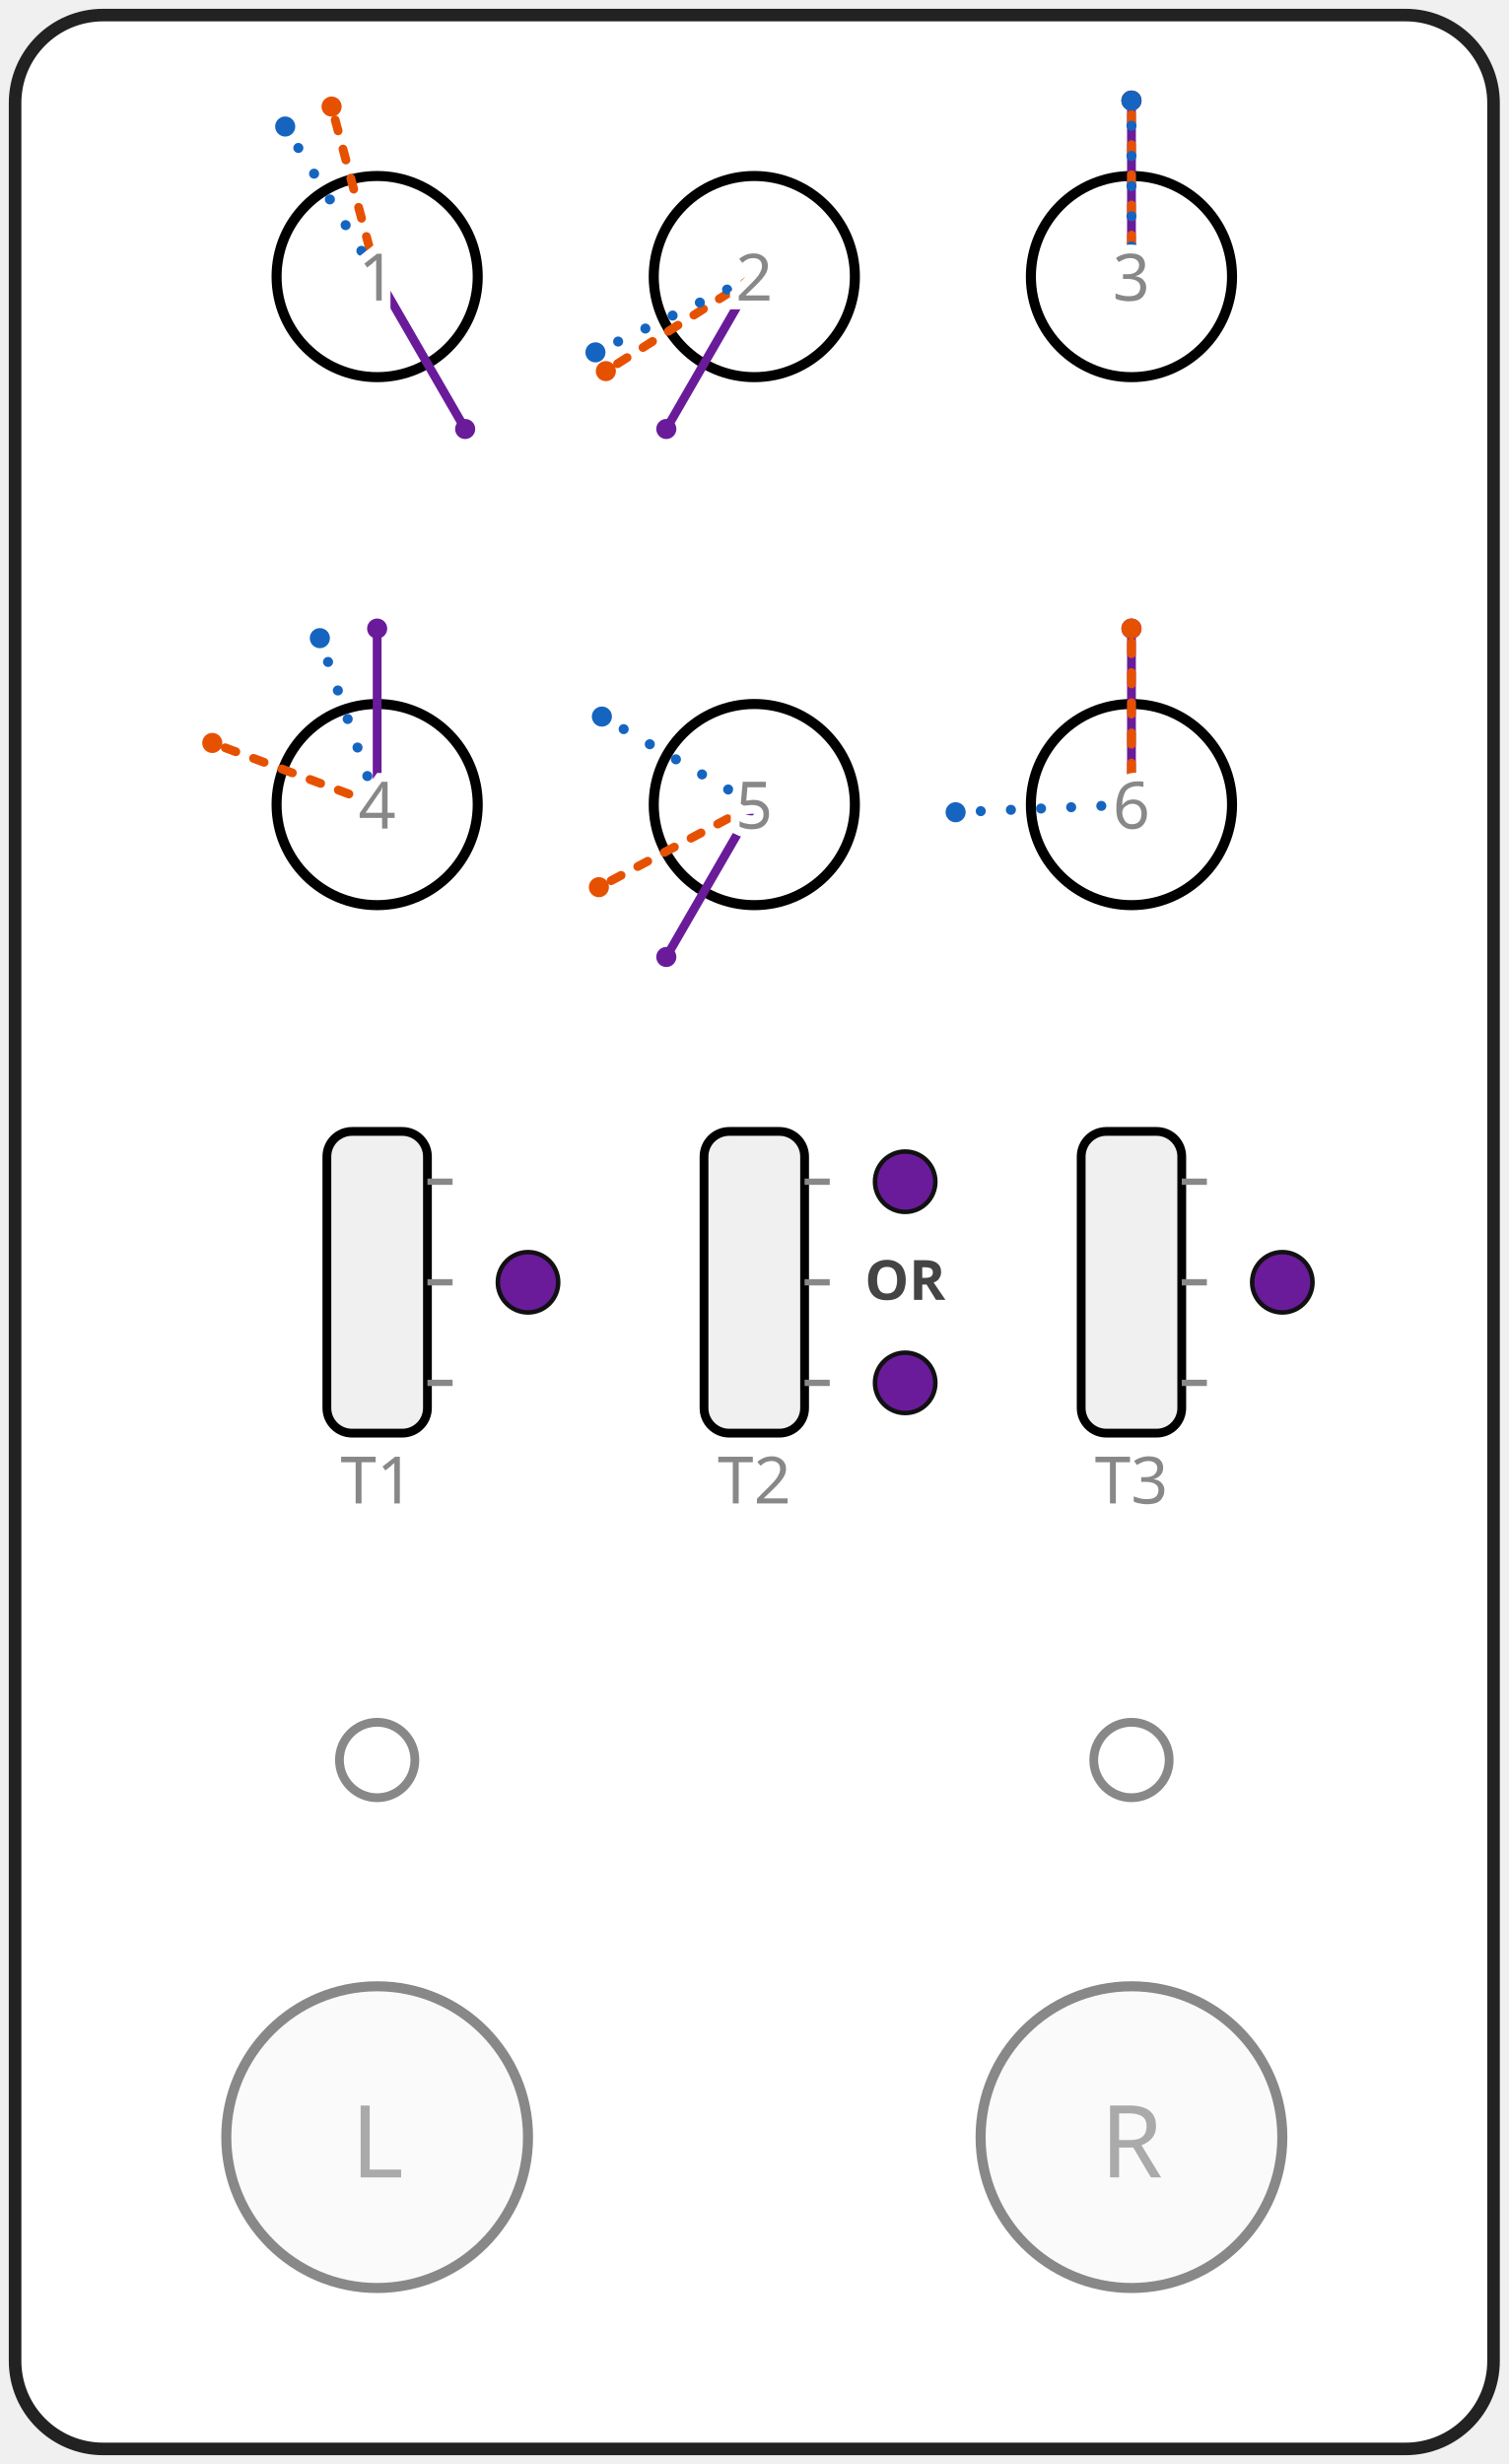
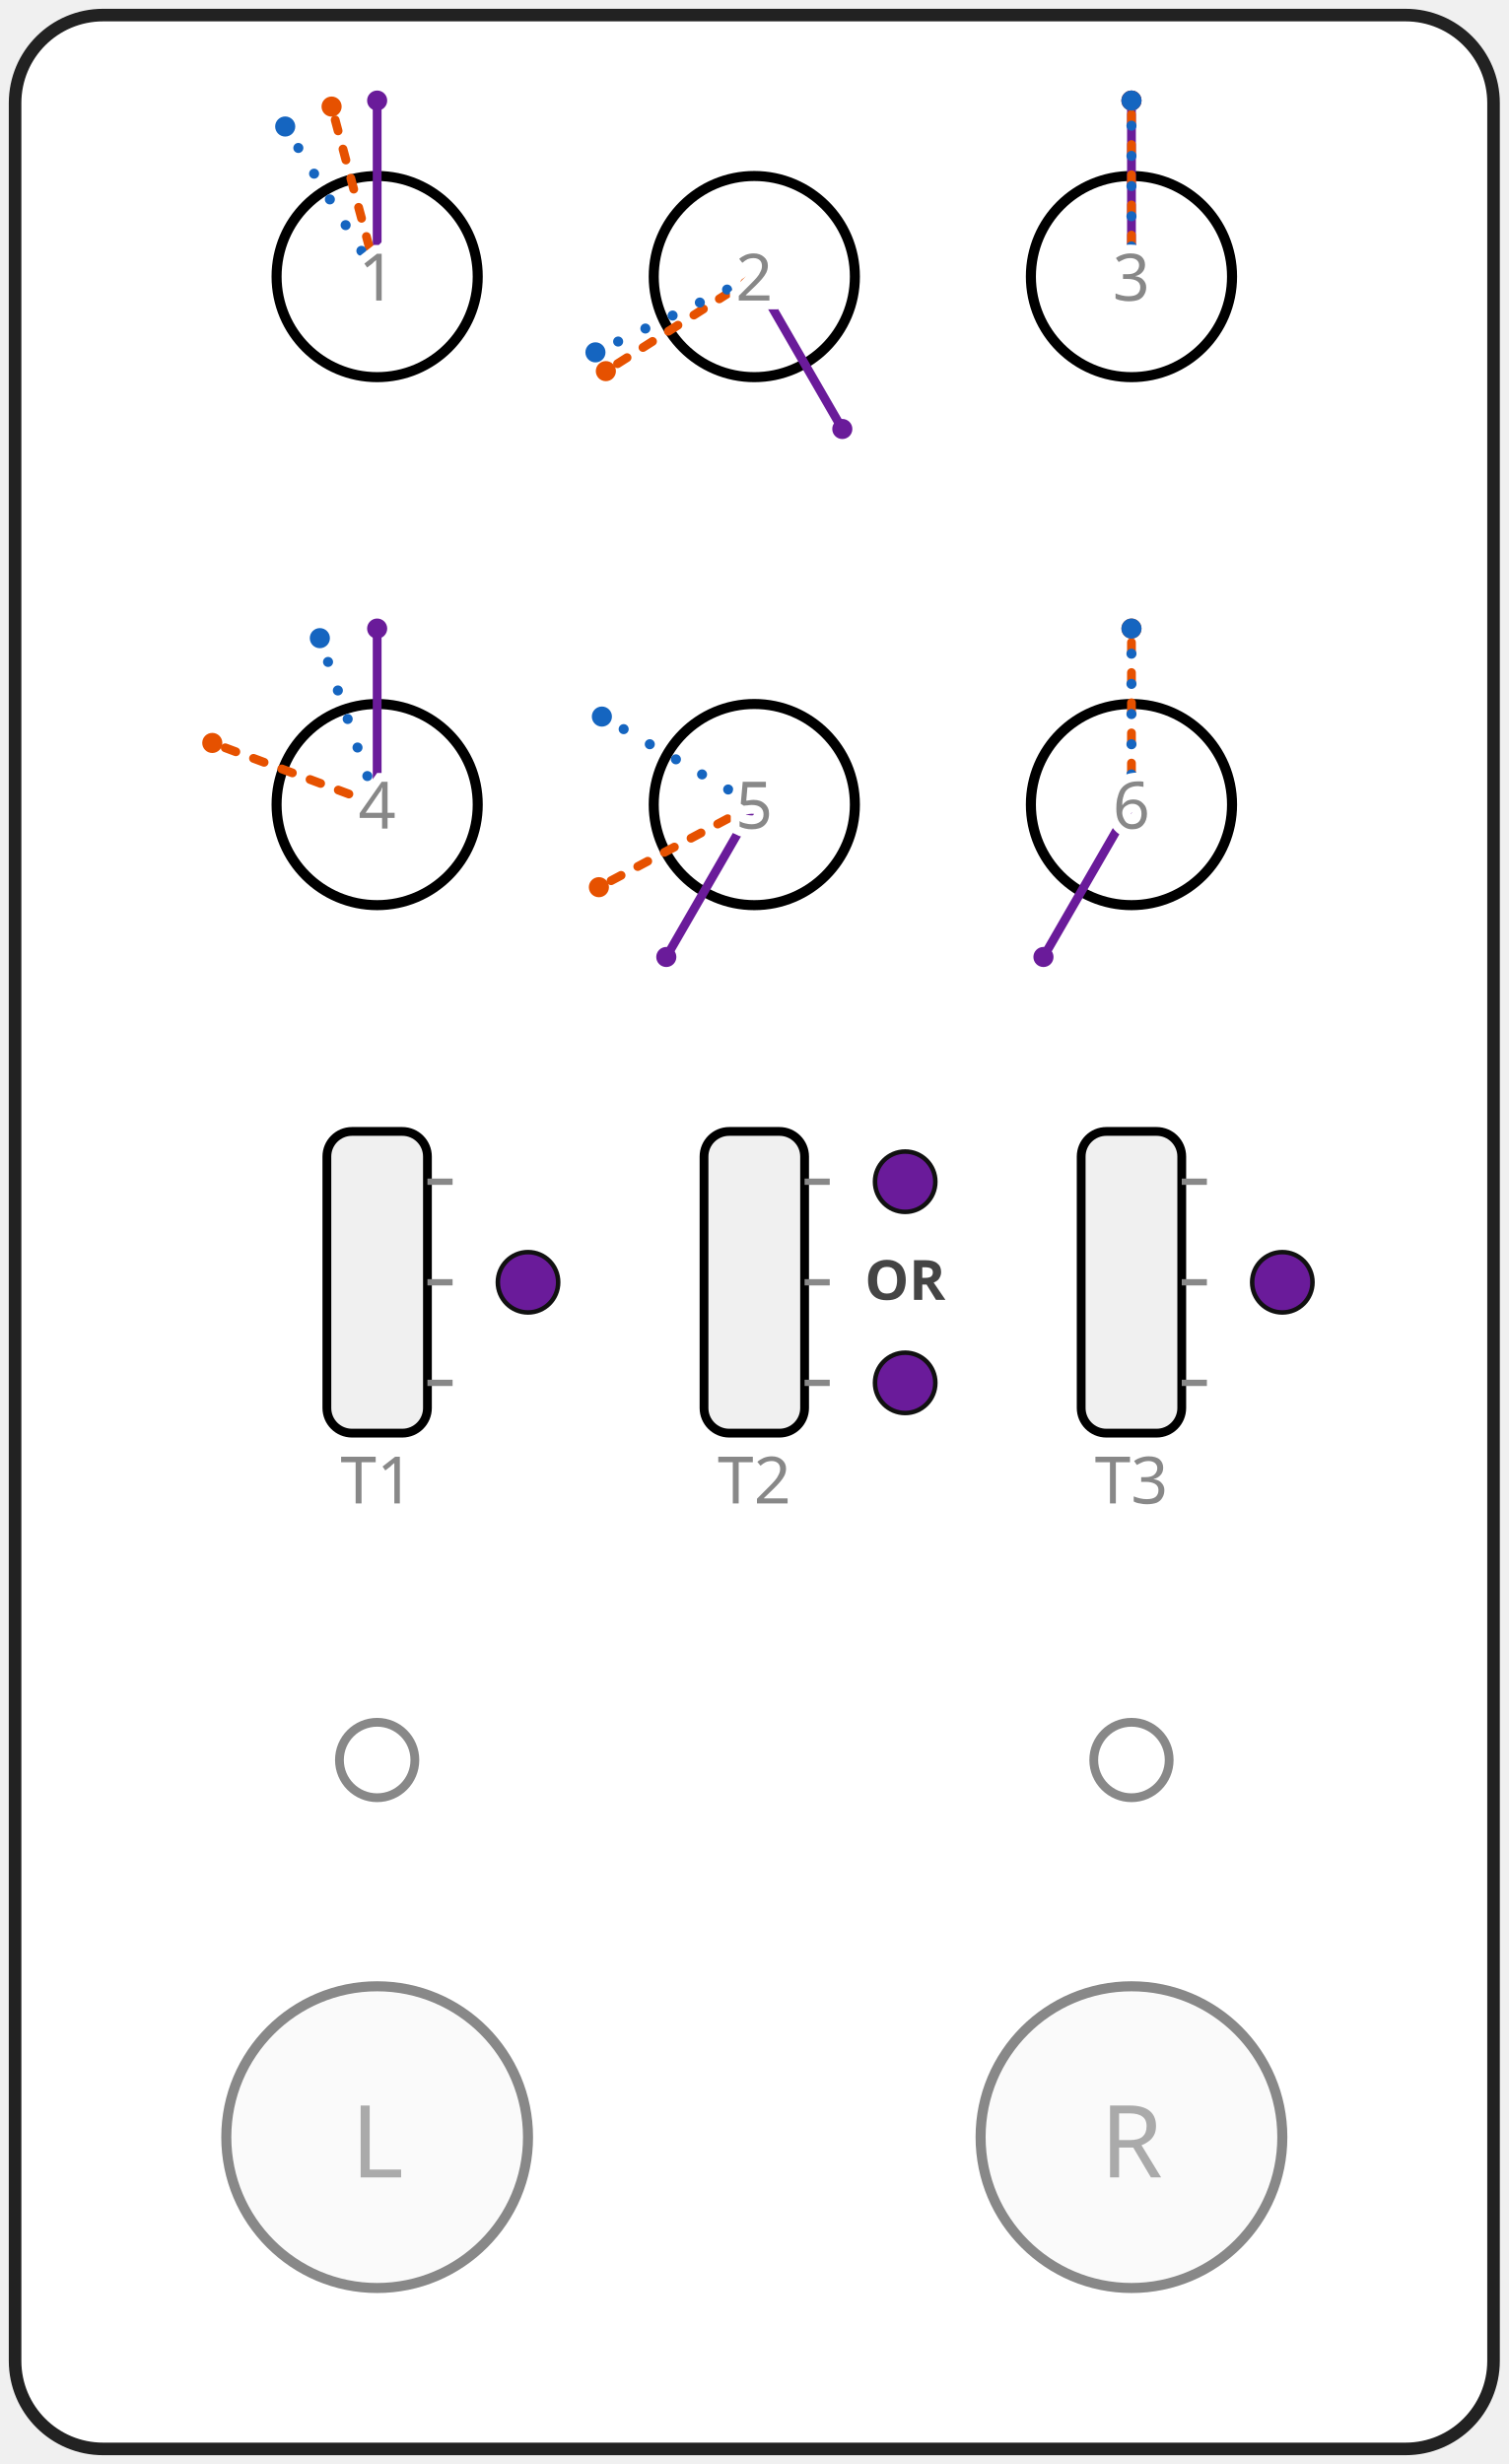
<svg xmlns="http://www.w3.org/2000/svg" viewBox="0 0 60 98" width="60mm" height="98mm">
  <style>text.kn{font-family:sans-serif;font-size:2.6px;text-anchor:middle;fill:#888;stroke:#fff;stroke-width:0.7;paint-order:stroke fill}text.fs{font-family:sans-serif;font-size:4px;text-anchor:middle;fill:#aaa}text.orlab{font-family:sans-serif;font-size:2.2px;font-weight:bold;text-anchor:middle;fill:#444}</style>
  <rect x="0.6" y="0.6" width="58.8" height="96.8" rx="3.5" fill="#fff" stroke="#222" stroke-width="0.5" />
  <g>
    <circle cx="15" cy="11" r="4" fill="#fff" stroke="#000" stroke-width="0.4" />
  </g>
-   <line x1="15" y1="11" x2="18.500" y2="17.062" stroke="#6A1B9A" stroke-width="0.35" stroke-linecap="round" />
-   <circle cx="18.500" cy="17.062" r="0.4" fill="#6A1B9A" />
+   <line x1="15" y1="11" x2="15.000" y2="4.000" stroke="#6A1B9A" stroke-width="0.35" stroke-linecap="round" />
+   <circle cx="15.000" cy="4.000" r="0.4" fill="#6A1B9A" />
  <line x1="15" y1="11" x2="13.188" y2="4.239" stroke="#E65100" stroke-width="0.35" stroke-linecap="round" stroke-dasharray="0.45 0.75" />
  <circle cx="13.188" cy="4.239" r="0.4" fill="#E65100" />
  <line x1="15" y1="11" x2="11.343" y2="5.032" stroke="#1565C0" stroke-width="0.40" stroke-linecap="round" stroke-dasharray="0 1.2" />
  <circle cx="11.343" cy="5.032" r="0.4" fill="#1565C0" />
  <text x="15" y="11.95" class="kn">1</text>
  <g>
    <circle cx="30" cy="11" r="4" fill="#fff" stroke="#000" stroke-width="0.4" />
  </g>
-   <line x1="30" y1="11" x2="26.500" y2="17.062" stroke="#6A1B9A" stroke-width="0.35" stroke-linecap="round" />
-   <circle cx="26.500" cy="17.062" r="0.4" fill="#6A1B9A" />
+   <line x1="30" y1="11" x2="33.500" y2="17.062" stroke="#6A1B9A" stroke-width="0.35" stroke-linecap="round" />
+   <circle cx="33.500" cy="17.062" r="0.4" fill="#6A1B9A" />
  <line x1="30" y1="11" x2="24.096" y2="14.761" stroke="#E65100" stroke-width="0.35" stroke-linecap="round" stroke-dasharray="0.45 0.75" />
  <circle cx="24.096" cy="14.761" r="0.4" fill="#E65100" />
  <line x1="30" y1="11" x2="23.682" y2="14.014" stroke="#1565C0" stroke-width="0.40" stroke-linecap="round" stroke-dasharray="0 1.2" />
  <circle cx="23.682" cy="14.014" r="0.4" fill="#1565C0" />
  <text x="30" y="11.95" class="kn">2</text>
  <g>
    <circle cx="45" cy="11" r="4" fill="#fff" stroke="#000" stroke-width="0.4" />
  </g>
  <line x1="45" y1="11" x2="45.000" y2="4.000" stroke="#6A1B9A" stroke-width="0.35" stroke-linecap="round" />
  <circle cx="45.000" cy="4.000" r="0.4" fill="#6A1B9A" />
  <line x1="45" y1="11" x2="45.000" y2="4.000" stroke="#E65100" stroke-width="0.35" stroke-linecap="round" stroke-dasharray="0.45 0.75" />
  <circle cx="45.000" cy="4.000" r="0.4" fill="#E65100" />
  <line x1="45" y1="11" x2="45.000" y2="4.000" stroke="#1565C0" stroke-width="0.40" stroke-linecap="round" stroke-dasharray="0 1.2" />
  <circle cx="45.000" cy="4.000" r="0.4" fill="#1565C0" />
  <text x="45" y="11.95" class="kn">3</text>
  <g>
    <circle cx="15" cy="32" r="4" fill="#fff" stroke="#000" stroke-width="0.4" />
  </g>
  <line x1="15" y1="32" x2="15.000" y2="25.000" stroke="#6A1B9A" stroke-width="0.35" stroke-linecap="round" />
  <circle cx="15.000" cy="25.000" r="0.4" fill="#6A1B9A" />
  <line x1="15" y1="32" x2="8.443" y2="29.549" stroke="#E65100" stroke-width="0.35" stroke-linecap="round" stroke-dasharray="0.45 0.75" />
  <circle cx="8.443" cy="29.549" r="0.4" fill="#E65100" />
  <line x1="15" y1="32" x2="12.721" y2="25.381" stroke="#1565C0" stroke-width="0.40" stroke-linecap="round" stroke-dasharray="0 1.2" />
  <circle cx="12.721" cy="25.381" r="0.4" fill="#1565C0" />
  <text x="15" y="32.95" class="kn">4</text>
  <g>
    <circle cx="30" cy="32" r="4" fill="#fff" stroke="#000" stroke-width="0.4" />
  </g>
  <line x1="30" y1="32" x2="26.500" y2="38.062" stroke="#6A1B9A" stroke-width="0.35" stroke-linecap="round" />
  <circle cx="26.500" cy="38.062" r="0.4" fill="#6A1B9A" />
  <line x1="30" y1="32" x2="23.819" y2="35.286" stroke="#E65100" stroke-width="0.35" stroke-linecap="round" stroke-dasharray="0.45 0.75" />
  <circle cx="23.819" cy="35.286" r="0.4" fill="#E65100" />
  <line x1="30" y1="32" x2="23.938" y2="28.500" stroke="#1565C0" stroke-width="0.40" stroke-linecap="round" stroke-dasharray="0 1.2" />
  <circle cx="23.938" cy="28.500" r="0.4" fill="#1565C0" />
  <text x="30" y="32.95" class="kn">5</text>
  <g>
    <circle cx="45" cy="32" r="4" fill="#fff" stroke="#000" stroke-width="0.4" />
  </g>
-   <line x1="45" y1="32" x2="45.000" y2="25.000" stroke="#6A1B9A" stroke-width="0.35" stroke-linecap="round" />
-   <circle cx="45.000" cy="25.000" r="0.4" fill="#6A1B9A" />
+   <line x1="45" y1="32" x2="41.500" y2="38.062" stroke="#6A1B9A" stroke-width="0.35" stroke-linecap="round" />
+   <circle cx="41.500" cy="38.062" r="0.4" fill="#6A1B9A" />
  <line x1="45" y1="32" x2="45.000" y2="25.000" stroke="#E65100" stroke-width="0.35" stroke-linecap="round" stroke-dasharray="0.45 0.75" />
  <circle cx="45.000" cy="25.000" r="0.4" fill="#E65100" />
-   <line x1="45" y1="32" x2="38.007" y2="32.305" stroke="#1565C0" stroke-width="0.40" stroke-linecap="round" stroke-dasharray="0 1.2" />
-   <circle cx="38.007" cy="32.305" r="0.4" fill="#1565C0" />
+   <line x1="45" y1="32" x2="45.000" y2="25.000" stroke="#1565C0" stroke-width="0.40" stroke-linecap="round" stroke-dasharray="0 1.2" />
+   <circle cx="45.000" cy="25.000" r="0.4" fill="#1565C0" />
  <text x="45" y="32.95" class="kn">6</text>
  <rect x="13" y="45" width="4" height="12" rx="1" fill="#f0f0f0" stroke="#000" stroke-width="0.35" />
  <line x1="17" y1="47" x2="18" y2="47" stroke="#888" stroke-width="0.25" />
  <line x1="17" y1="51" x2="18" y2="51" stroke="#888" stroke-width="0.25" />
  <line x1="17" y1="55" x2="18" y2="55" stroke="#888" stroke-width="0.25" />
  <text x="15" y="59.8" class="kn">T1</text>
  <circle cx="21.000" cy="51.000" r="1.20" fill="#6A1B9A" stroke="#111" stroke-width="0.18" />
  <rect x="28" y="45" width="4" height="12" rx="1" fill="#f0f0f0" stroke="#000" stroke-width="0.35" />
  <line x1="32" y1="47" x2="33" y2="47" stroke="#888" stroke-width="0.25" />
  <line x1="32" y1="51" x2="33" y2="51" stroke="#888" stroke-width="0.25" />
  <line x1="32" y1="55" x2="33" y2="55" stroke="#888" stroke-width="0.25" />
  <text x="30" y="59.8" class="kn">T2</text>
  <circle cx="36.000" cy="47.000" r="1.20" fill="#6A1B9A" stroke="#111" stroke-width="0.18" />
  <circle cx="36.000" cy="55.000" r="1.20" fill="#6A1B9A" stroke="#111" stroke-width="0.18" />
  <text x="36.00" y="51.70" class="orlab">OR</text>
  <rect x="43" y="45" width="4" height="12" rx="1" fill="#f0f0f0" stroke="#000" stroke-width="0.35" />
  <line x1="47" y1="47" x2="48" y2="47" stroke="#888" stroke-width="0.25" />
  <line x1="47" y1="51" x2="48" y2="51" stroke="#888" stroke-width="0.25" />
  <line x1="47" y1="55" x2="48" y2="55" stroke="#888" stroke-width="0.25" />
  <text x="45" y="59.8" class="kn">T3</text>
  <circle cx="51.000" cy="51.000" r="1.20" fill="#6A1B9A" stroke="#111" stroke-width="0.18" />
  <circle cx="15" cy="70" r="1.5" fill="#fff" stroke="#888" stroke-width="0.35" />
  <circle cx="45" cy="70" r="1.5" fill="#fff" stroke="#888" stroke-width="0.35" />
  <circle cx="15" cy="85" r="6" fill="#fafafa" stroke="#888" stroke-width="0.4" />
  <text x="15" y="86.6" class="fs">L</text>
  <circle cx="45" cy="85" r="6" fill="#fafafa" stroke="#888" stroke-width="0.4" />
  <text x="45" y="86.6" class="fs">R</text>
</svg>
